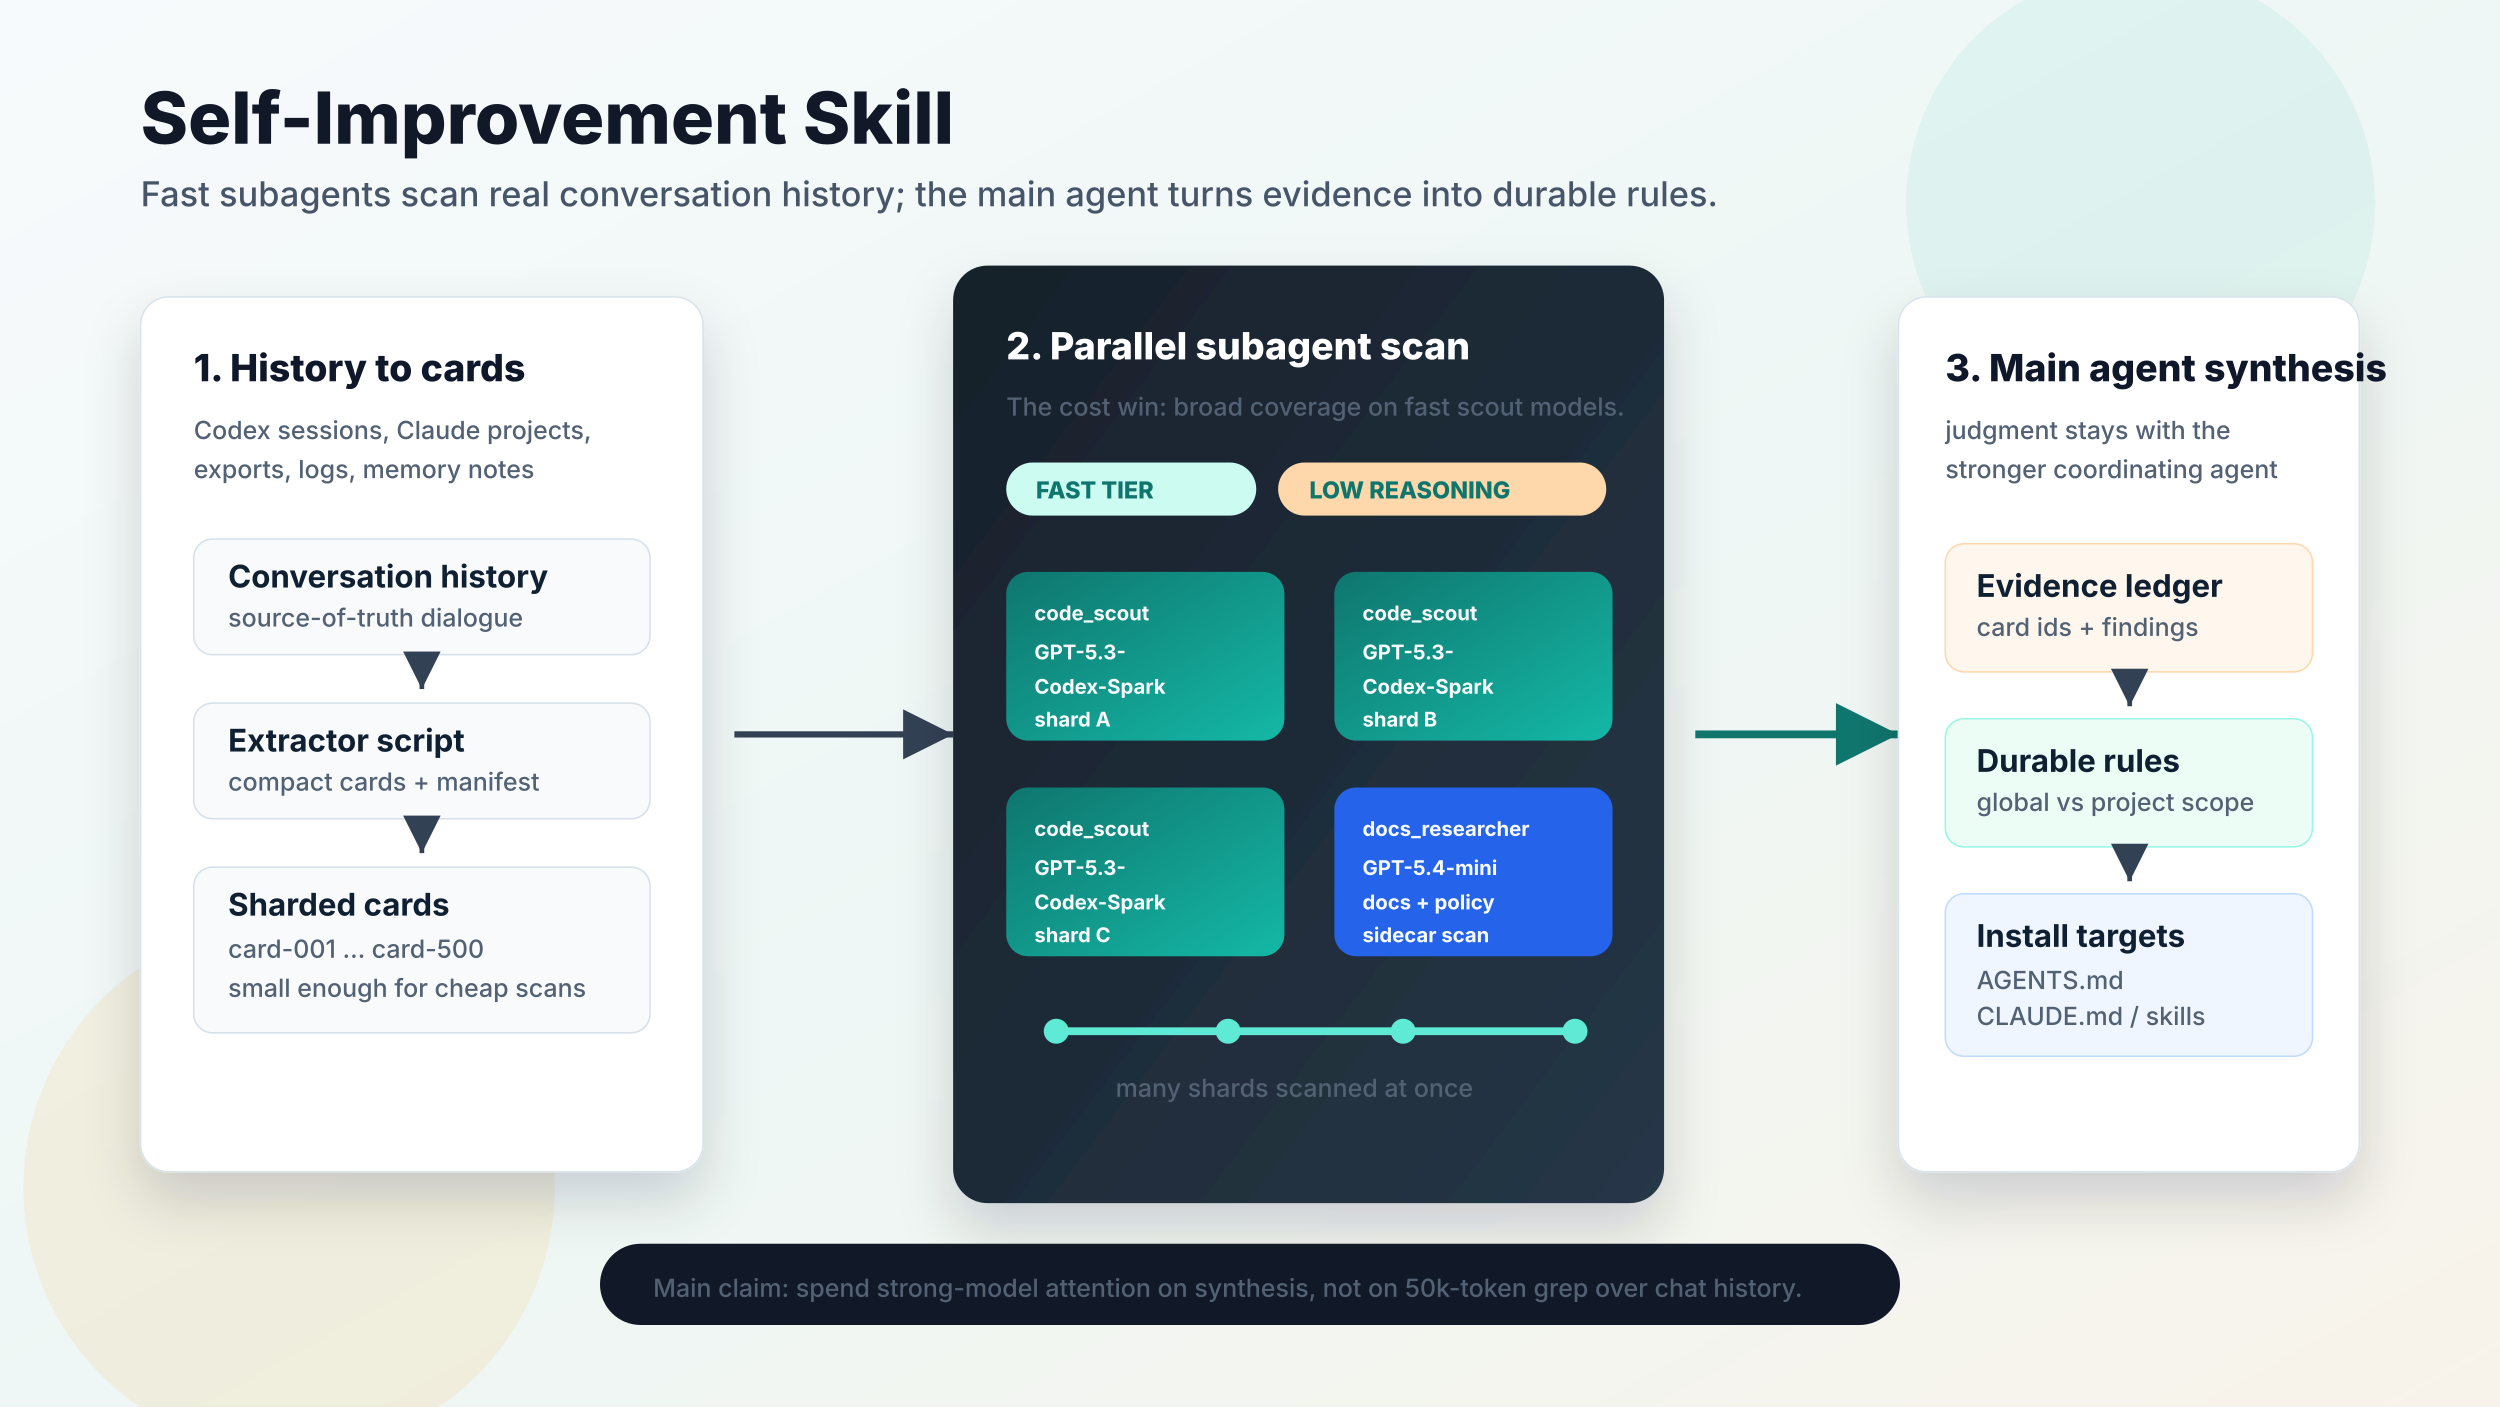
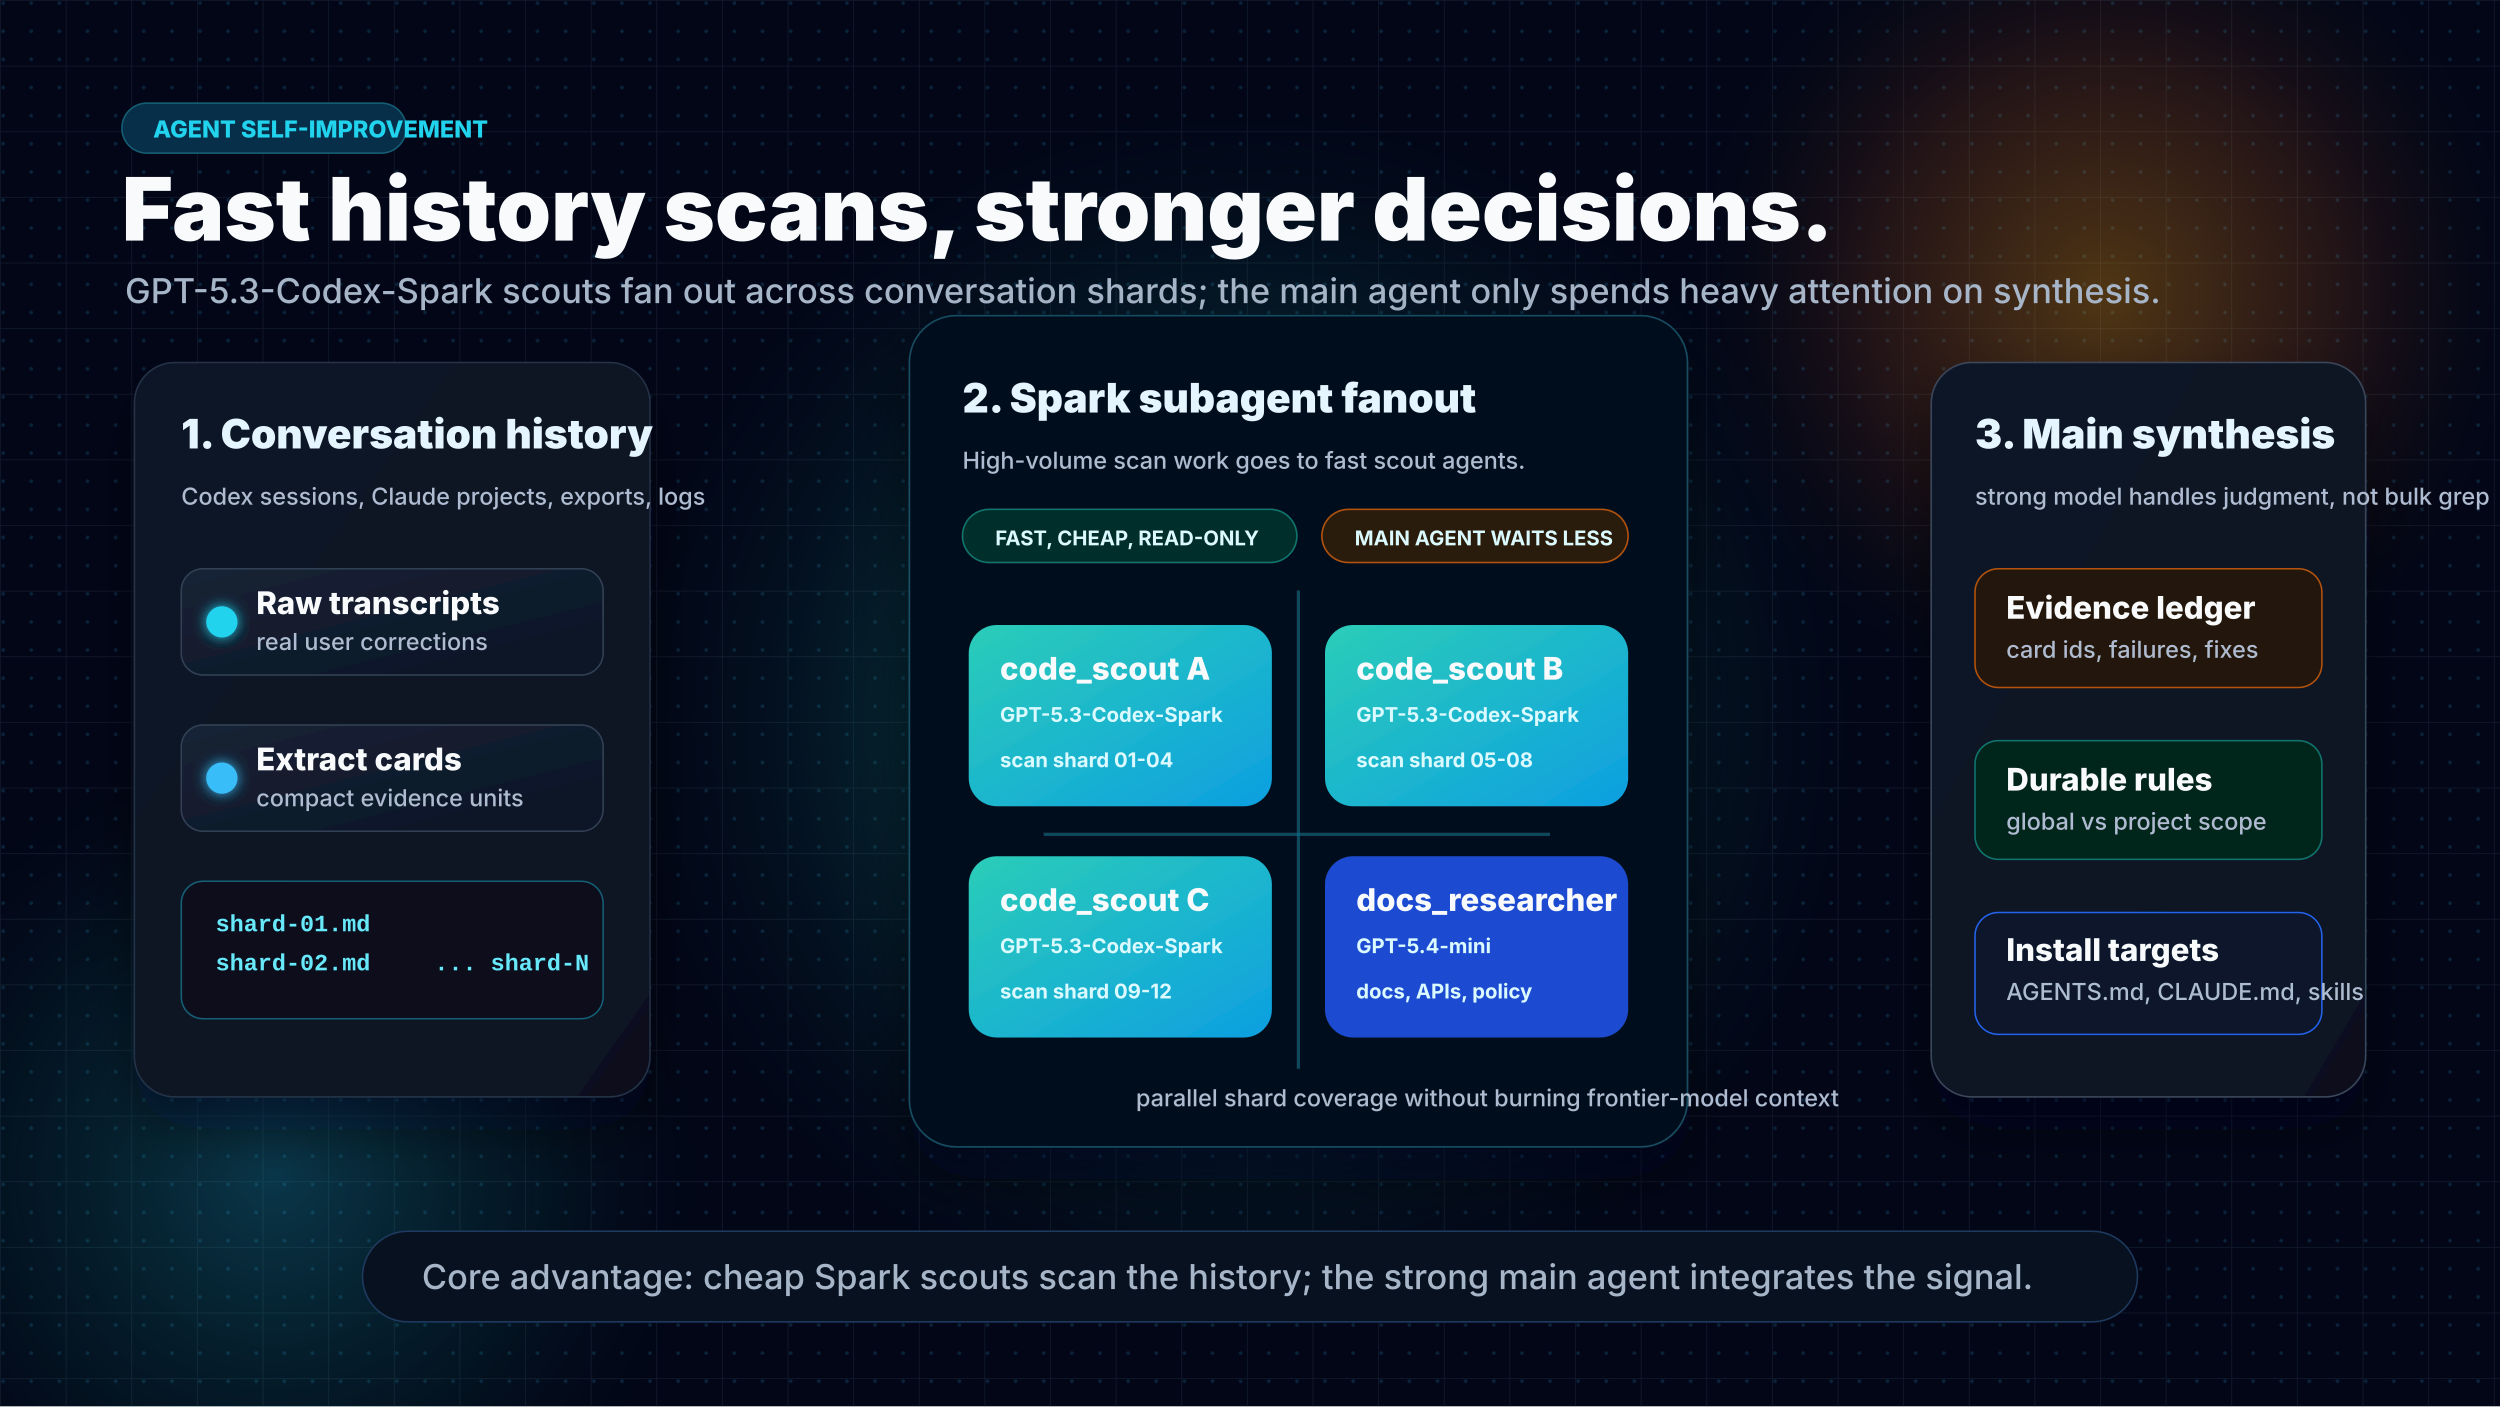
<svg xmlns="http://www.w3.org/2000/svg" width="1600" height="900" viewBox="0 0 1600 900" role="img" aria-labelledby="title desc">
  <defs>
-     <linearGradient id="bg" x1="0" y1="0" x2="1" y2="1">
-       <stop offset="0" stop-color="#f7fafc" />
-       <stop offset="0.52" stop-color="#eef7f5" />
-       <stop offset="1" stop-color="#f8f3ea" />
+     <radialGradient id="haloA" cx="50%" cy="50%" r="55%">
+       <stop offset="0" stop-color="#22d3ee" stop-opacity="0.38" />
+       <stop offset="0.55" stop-color="#14b8a6" stop-opacity="0.14" />
+       <stop offset="1" stop-color="#020617" stop-opacity="0" />
+     </radialGradient>
+     <radialGradient id="haloB" cx="50%" cy="50%" r="55%">
+       <stop offset="0" stop-color="#f59e0b" stop-opacity="0.32" />
+       <stop offset="0.55" stop-color="#f97316" stop-opacity="0.12" />
+       <stop offset="1" stop-color="#020617" stop-opacity="0" />
+     </radialGradient>
+     <linearGradient id="panel" x1="0" y1="0" x2="1" y2="1">
+       <stop offset="0" stop-color="#101827" />
+       <stop offset="1" stop-color="#07111f" />
    </linearGradient>
-     <linearGradient id="dark" x1="0" y1="0" x2="1" y2="1">
-       <stop offset="0" stop-color="#17202a" />
-       <stop offset="1" stop-color="#263747" />
+     <linearGradient id="card" x1="0" y1="0" x2="1" y2="1">
+       <stop offset="0" stop-color="#162235" />
+       <stop offset="1" stop-color="#0c1524" />
    </linearGradient>
    <linearGradient id="spark" x1="0" y1="0" x2="1" y2="1">
-       <stop offset="0" stop-color="#0f766e" />
-       <stop offset="1" stop-color="#14b8a6" />
+       <stop offset="0" stop-color="#2dd4bf" />
+       <stop offset="1" stop-color="#0ea5e9" />
    </linearGradient>
-     <linearGradient id="warm" x1="0" y1="0" x2="1" y2="1">
-       <stop offset="0" stop-color="#f59e0b" />
-       <stop offset="1" stop-color="#f97316" />
+     <linearGradient id="orange" x1="0" y1="0" x2="1" y2="1">
+       <stop offset="0" stop-color="#fbbf24" />
+       <stop offset="1" stop-color="#fb7185" />
    </linearGradient>
-     <filter id="shadow" x="-15%" y="-20%" width="130%" height="150%">
-       <feDropShadow dx="0" dy="18" stdDeviation="18" flood-color="#0f172a" flood-opacity="0.16" />
+     <pattern id="grid" width="42" height="42" patternUnits="userSpaceOnUse">
+       <path d="M42 0H0v42" fill="none" stroke="#1e293b" stroke-width="1" opacity="0.55" />
+     </pattern>
+     <pattern id="dots" width="18" height="18" patternUnits="userSpaceOnUse">
+       <circle cx="2" cy="2" r="1.2" fill="#38bdf8" opacity="0.24" />
+     </pattern>
+     <filter id="softShadow" x="-20%" y="-20%" width="140%" height="150%">
+       <feDropShadow dx="0" dy="20" stdDeviation="18" flood-color="#000814" flood-opacity="0.45" />
    </filter>
-     <marker id="arrow" viewBox="0 0 12 12" refX="10" refY="6" markerWidth="12" markerHeight="12" orient="auto-start-reverse">
-       <path d="M2,2 L10,6 L2,10 Z" fill="#334155" />
+     <filter id="glow" x="-40%" y="-40%" width="180%" height="180%">
+       <feGaussianBlur stdDeviation="4" result="coloredBlur" />
+       <feMerge>
+         <feMergeNode in="coloredBlur" />
+         <feMergeNode in="SourceGraphic" />
+       </feMerge>
+     </filter>
+     <marker id="arrowCyan" viewBox="0 0 12 12" refX="10" refY="6" markerWidth="12" markerHeight="12" orient="auto">
+       <path d="M2,2 L10,6 L2,10 Z" fill="#22d3ee" />
    </marker>
-     <marker id="arrow-teal" viewBox="0 0 12 12" refX="10" refY="6" markerWidth="12" markerHeight="12" orient="auto-start-reverse">
-       <path d="M2,2 L10,6 L2,10 Z" fill="#0f766e" />
+     <marker id="arrowOrange" viewBox="0 0 12 12" refX="10" refY="6" markerWidth="12" markerHeight="12" orient="auto">
+       <path d="M2,2 L10,6 L2,10 Z" fill="#f59e0b" />
    </marker>
    <style>
-       .title { font: 800 46px Inter, ui-sans-serif, system-ui, -apple-system, BlinkMacSystemFont, "Segoe UI", sans-serif; fill: #111827; letter-spacing: 0; }
-       .subtitle { font: 500 22px Inter, ui-sans-serif, system-ui, -apple-system, BlinkMacSystemFont, "Segoe UI", sans-serif; fill: #475569; letter-spacing: 0; }
-       .section { font: 800 24px Inter, ui-sans-serif, system-ui, -apple-system, BlinkMacSystemFont, "Segoe UI", sans-serif; fill: #0f172a; letter-spacing: 0; }
-       .label { font: 700 20px Inter, ui-sans-serif, system-ui, -apple-system, BlinkMacSystemFont, "Segoe UI", sans-serif; fill: #102033; letter-spacing: 0; }
-       .small { font: 500 16px Inter, ui-sans-serif, system-ui, -apple-system, BlinkMacSystemFont, "Segoe UI", sans-serif; fill: #526173; letter-spacing: 0; }
-       .mini { font: 700 13px Inter, ui-sans-serif, system-ui, -apple-system, BlinkMacSystemFont, "Segoe UI", sans-serif; fill: #f8fafc; letter-spacing: 0; }
-       .badge { font: 800 15px Inter, ui-sans-serif, system-ui, -apple-system, BlinkMacSystemFont, "Segoe UI", sans-serif; fill: #0f766e; letter-spacing: 0; }
-       .white { fill: #fff; }
+       .h1 { font: 850 56px Inter, ui-sans-serif, system-ui, -apple-system, BlinkMacSystemFont, "Segoe UI", sans-serif; fill: #f8fafc; letter-spacing: 0; }
+       .sub { font: 500 22px Inter, ui-sans-serif, system-ui, -apple-system, BlinkMacSystemFont, "Segoe UI", sans-serif; fill: #a7b5c8; letter-spacing: 0; }
+       .kicker { font: 800 15px Inter, ui-sans-serif, system-ui, -apple-system, BlinkMacSystemFont, "Segoe UI", sans-serif; fill: #22d3ee; letter-spacing: 0; }
+       .stage { font: 850 26px Inter, ui-sans-serif, system-ui, -apple-system, BlinkMacSystemFont, "Segoe UI", sans-serif; fill: #e5f5ff; letter-spacing: 0; }
+       .label { font: 760 20px Inter, ui-sans-serif, system-ui, -apple-system, BlinkMacSystemFont, "Segoe UI", sans-serif; fill: #f8fafc; letter-spacing: 0; }
+       .small { font: 500 15px Inter, ui-sans-serif, system-ui, -apple-system, BlinkMacSystemFont, "Segoe UI", sans-serif; fill: #aebbd0; letter-spacing: 0; }
+       .tiny { font: 750 13px Inter, ui-sans-serif, system-ui, -apple-system, BlinkMacSystemFont, "Segoe UI", sans-serif; fill: #dbfaff; letter-spacing: 0; }
+       .mono { font: 750 15px "SFMono-Regular", Consolas, "Liberation Mono", monospace; fill: #67e8f9; letter-spacing: 0; }
    </style>
  </defs>
-   <rect width="1600" height="900" rx="0" fill="url(#bg)" />
-   <circle cx="1370" cy="130" r="150" fill="#14b8a6" opacity="0.08" />
-   <circle cx="185" cy="760" r="170" fill="#f59e0b" opacity="0.10" />
-   <text x="90" y="92" class="title">Self-Improvement Skill</text>
-   <text x="90" y="132" class="subtitle">Fast subagents scan real conversation history; the main agent turns evidence into durable rules.</text>
-   <g transform="translate(90 190)">
-     <rect x="0" y="0" width="360" height="560" rx="18" fill="#ffffff" stroke="#d8e2ea" filter="url(#shadow)" />
-     <text x="34" y="54" class="section">1. History to cards</text>
-     <text x="34" y="91" class="small">Codex sessions, Claude projects,</text>
-     <text x="34" y="116" class="small">exports, logs, memory notes</text>
-     <g transform="translate(34 155)">
-       <rect x="0" y="0" width="292" height="74" rx="12" fill="#f8fafc" stroke="#d7e0ea" />
-       <text x="22" y="31" class="label">Conversation history</text>
-       <text x="22" y="56" class="small">source-of-truth dialogue</text>
+   <rect width="1600" height="900" fill="#020617" />
+   <rect width="1600" height="900" fill="url(#grid)" />
+   <rect width="1600" height="900" fill="url(#dots)" opacity="0.65" />
+   <circle cx="796" cy="462" r="390" fill="url(#haloA)" />
+   <circle cx="1348" cy="188" r="260" fill="url(#haloB)" />
+   <circle cx="176" cy="752" r="270" fill="url(#haloA)" opacity="0.62" />
+   <g transform="translate(78 66)">
+     <rect x="0" y="0" width="182" height="32" rx="16" fill="#082f49" stroke="#155e75" />
+     <text x="20" y="22" class="kicker">AGENT SELF-IMPROVEMENT</text>
+     <text x="0" y="88" class="h1">Fast history scans, stronger decisions.</text>
+     <text x="2" y="128" class="sub">GPT-5.3-Codex-Spark scouts fan out across conversation shards; the main agent only spends heavy attention on synthesis.</text>
+   </g>
+   <g transform="translate(86 232)" filter="url(#softShadow)">
+     <rect x="0" y="0" width="330" height="470" rx="26" fill="url(#panel)" stroke="#253247" />
+     <text x="30" y="55" class="stage">1. Conversation history</text>
+     <text x="30" y="91" class="small">Codex sessions, Claude projects, exports, logs</text>
+     <g transform="translate(30 132)">
+       <rect x="0" y="0" width="270" height="68" rx="14" fill="url(#card)" stroke="#334155" />
+       <circle cx="26" cy="34" r="10" fill="#22d3ee" filter="url(#glow)" />
+       <text x="48" y="29" class="label">Raw transcripts</text>
+       <text x="48" y="52" class="small">real user corrections</text>
    </g>
-     <g transform="translate(34 260)">
-       <rect x="0" y="0" width="292" height="74" rx="12" fill="#f8fafc" stroke="#d7e0ea" />
-       <text x="22" y="31" class="label">Extractor script</text>
-       <text x="22" y="56" class="small">compact cards + manifest</text>
+     <g transform="translate(30 232)">
+       <rect x="0" y="0" width="270" height="68" rx="14" fill="url(#card)" stroke="#334155" />
+       <circle cx="26" cy="34" r="10" fill="#38bdf8" filter="url(#glow)" />
+       <text x="48" y="29" class="label">Extract cards</text>
+       <text x="48" y="52" class="small">compact evidence units</text>
    </g>
-     <g transform="translate(34 365)">
-       <rect x="0" y="0" width="292" height="106" rx="12" fill="#f8fafc" stroke="#d7e0ea" />
-       <text x="22" y="31" class="label">Sharded cards</text>
-       <text x="22" y="58" class="small">card-001 ... card-500</text>
-       <text x="22" y="83" class="small">small enough for cheap scans</text>
+     <g transform="translate(30 332)">
+       <rect x="0" y="0" width="270" height="88" rx="14" fill="#08111f" stroke="#155e75" />
+       <text x="22" y="32" class="mono">shard-01.md</text>
+       <text x="22" y="57" class="mono">shard-02.md</text>
+       <text x="162" y="57" class="mono">... shard-N</text>
    </g>
-     <path d="M180 231 L180 251" stroke="#334155" stroke-width="3" marker-end="url(#arrow)" />
-     <path d="M180 336 L180 356" stroke="#334155" stroke-width="3" marker-end="url(#arrow)" />
+     <path d="M165 206 L165 224" stroke="#22d3ee" stroke-width="4" marker-end="url(#arrowCyan)" filter="url(#glow)" />
+     <path d="M165 306 L165 324" stroke="#22d3ee" stroke-width="4" marker-end="url(#arrowCyan)" filter="url(#glow)" />
  </g>
-   <path d="M470 470 C535 470, 555 470, 610 470" fill="none" stroke="#334155" stroke-width="4" marker-end="url(#arrow)" />
-   <g transform="translate(610 170)">
-     <rect x="0" y="0" width="455" height="600" rx="22" fill="url(#dark)" filter="url(#shadow)" />
-     <text x="34" y="60" class="section white">2. Parallel subagent scan</text>
-     <text x="34" y="96" class="small" fill="#dbeafe">The cost win: broad coverage on fast scout models.</text>
-     <rect x="34" y="126" width="160" height="34" rx="17" fill="#ccfbf1" />
-     <text x="53" y="149" class="badge">FAST TIER</text>
-     <rect x="208" y="126" width="210" height="34" rx="17" fill="#fed7aa" />
-     <text x="228" y="149" class="badge" fill="#9a3412">LOW REASONING</text>
-     <g transform="translate(34 196)">
-       <rect x="0" y="0" width="178" height="108" rx="14" fill="url(#spark)" />
-       <text x="18" y="31" class="mini">code_scout</text>
-       <text x="18" y="56" class="mini">GPT-5.3-</text>
-       <text x="18" y="78" class="mini">Codex-Spark</text>
-       <text x="18" y="99" class="mini">shard A</text>
+   <path d="M426 468 C494 468 516 468 582 468" fill="none" stroke="#22d3ee" stroke-width="5" marker-end="url(#arrowCyan)" filter="url(#glow)" />
+   <g transform="translate(582 202)" filter="url(#softShadow)">
+     <rect x="0" y="0" width="498" height="532" rx="30" fill="#06111f" stroke="#164e63" />
+     <text x="34" y="62" class="stage">2. Spark subagent fanout</text>
+     <text x="34" y="98" class="small">High-volume scan work goes to fast scout agents.</text>
+     <rect x="34" y="124" width="214" height="34" rx="17" fill="#052e2b" stroke="#0f766e" />
+     <text x="55" y="147" class="tiny">FAST, CHEAP, READ-ONLY</text>
+     <rect x="264" y="124" width="196" height="34" rx="17" fill="#2b1d07" stroke="#b45309" />
+     <text x="285" y="147" class="tiny" fill="#fed7aa">MAIN AGENT WAITS LESS</text>
+     <g transform="translate(38 198)">
+       <rect x="0" y="0" width="194" height="116" rx="18" fill="url(#spark)" opacity="0.96" />
+       <text x="20" y="35" class="label">code_scout A</text>
+       <text x="20" y="62" class="tiny">GPT-5.3-Codex-Spark</text>
+       <text x="20" y="91" class="tiny">scan shard 01-04</text>
    </g>
-     <g transform="translate(244 196)">
-       <rect x="0" y="0" width="178" height="108" rx="14" fill="url(#spark)" />
-       <text x="18" y="31" class="mini">code_scout</text>
-       <text x="18" y="56" class="mini">GPT-5.3-</text>
-       <text x="18" y="78" class="mini">Codex-Spark</text>
-       <text x="18" y="99" class="mini">shard B</text>
+     <g transform="translate(266 198)">
+       <rect x="0" y="0" width="194" height="116" rx="18" fill="url(#spark)" opacity="0.96" />
+       <text x="20" y="35" class="label">code_scout B</text>
+       <text x="20" y="62" class="tiny">GPT-5.3-Codex-Spark</text>
+       <text x="20" y="91" class="tiny">scan shard 05-08</text>
    </g>
-     <g transform="translate(34 334)">
-       <rect x="0" y="0" width="178" height="108" rx="14" fill="url(#spark)" />
-       <text x="18" y="31" class="mini">code_scout</text>
-       <text x="18" y="56" class="mini">GPT-5.3-</text>
-       <text x="18" y="78" class="mini">Codex-Spark</text>
-       <text x="18" y="99" class="mini">shard C</text>
+     <g transform="translate(38 346)">
+       <rect x="0" y="0" width="194" height="116" rx="18" fill="url(#spark)" opacity="0.96" />
+       <text x="20" y="35" class="label">code_scout C</text>
+       <text x="20" y="62" class="tiny">GPT-5.3-Codex-Spark</text>
+       <text x="20" y="91" class="tiny">scan shard 09-12</text>
    </g>
-     <g transform="translate(244 334)">
-       <rect x="0" y="0" width="178" height="108" rx="14" fill="#2563eb" />
-       <text x="18" y="31" class="mini">docs_researcher</text>
-       <text x="18" y="56" class="mini">GPT-5.4-mini</text>
-       <text x="18" y="78" class="mini">docs + policy</text>
-       <text x="18" y="99" class="mini">sidecar scan</text>
+     <g transform="translate(266 346)">
+       <rect x="0" y="0" width="194" height="116" rx="18" fill="#1d4ed8" opacity="0.96" />
+       <text x="20" y="35" class="label">docs_researcher</text>
+       <text x="20" y="62" class="tiny">GPT-5.4-mini</text>
+       <text x="20" y="91" class="tiny">docs, APIs, policy</text>
    </g>
-     <g transform="translate(66 490)">
-       <path d="M0 0 L332 0" stroke="#5eead4" stroke-width="5" stroke-linecap="round" />
-       <circle cx="0" cy="0" r="8" fill="#5eead4" />
-       <circle cx="110" cy="0" r="8" fill="#5eead4" />
-       <circle cx="222" cy="0" r="8" fill="#5eead4" />
-       <circle cx="332" cy="0" r="8" fill="#5eead4" />
-       <text x="38" y="42" class="small" fill="#dffcf8">many shards scanned at once</text>
+     <path d="M249 176 L249 482" stroke="#0e7490" stroke-width="2" opacity="0.55" />
+     <path d="M86 332 L410 332" stroke="#0e7490" stroke-width="2" opacity="0.55" />
+     <text x="145" y="506" class="small">parallel shard coverage without burning frontier-model context</text>
+   </g>
+   <path d="M1092 468 C1160 468 1180 468 1236 468" fill="none" stroke="#f59e0b" stroke-width="5" marker-end="url(#arrowOrange)" filter="url(#glow)" />
+   <g transform="translate(1236 232)" filter="url(#softShadow)">
+     <rect x="0" y="0" width="278" height="470" rx="26" fill="url(#panel)" stroke="#3b465a" />
+     <text x="28" y="55" class="stage">3. Main synthesis</text>
+     <text x="28" y="91" class="small">strong model handles judgment, not bulk grep</text>
+     <g transform="translate(28 132)">
+       <rect x="0" y="0" width="222" height="76" rx="15" fill="#241707" stroke="#b45309" />
+       <text x="20" y="32" class="label">Evidence ledger</text>
+       <text x="20" y="57" class="small">card ids, failures, fixes</text>
    </g>
+     <g transform="translate(28 242)">
+       <rect x="0" y="0" width="222" height="76" rx="15" fill="#06251e" stroke="#0f766e" />
+       <text x="20" y="32" class="label">Durable rules</text>
+       <text x="20" y="57" class="small">global vs project scope</text>
+     </g>
+     <g transform="translate(28 352)">
+       <rect x="0" y="0" width="222" height="78" rx="15" fill="#07172b" stroke="#2563eb" />
+       <text x="20" y="31" class="label">Install targets</text>
+       <text x="20" y="56" class="small">AGENTS.md, CLAUDE.md, skills</text>
+     </g>
+     <path d="M139 212 L139 234" stroke="#f59e0b" stroke-width="4" marker-end="url(#arrowOrange)" filter="url(#glow)" />
+     <path d="M139 322 L139 344" stroke="#f59e0b" stroke-width="4" marker-end="url(#arrowOrange)" filter="url(#glow)" />
  </g>
-   <path d="M1085 470 C1148 470, 1165 470, 1215 470" fill="none" stroke="#0f766e" stroke-width="5" marker-end="url(#arrow-teal)" />
-   <g transform="translate(1215 190)">
-     <rect x="0" y="0" width="295" height="560" rx="18" fill="#ffffff" stroke="#d8e2ea" filter="url(#shadow)" />
-     <text x="30" y="54" class="section">3. Main agent synthesis</text>
-     <text x="30" y="91" class="small">judgment stays with the</text>
-     <text x="30" y="116" class="small">stronger coordinating agent</text>
-     <g transform="translate(30 158)">
-       <rect x="0" y="0" width="235" height="82" rx="12" fill="#fff7ed" stroke="#fed7aa" />
-       <text x="20" y="34" class="label">Evidence ledger</text>
-       <text x="20" y="59" class="small">card ids + findings</text>
-     </g>
-     <g transform="translate(30 270)">
-       <rect x="0" y="0" width="235" height="82" rx="12" fill="#ecfdf5" stroke="#99f6e4" />
-       <text x="20" y="34" class="label">Durable rules</text>
-       <text x="20" y="59" class="small">global vs project scope</text>
-     </g>
-     <g transform="translate(30 382)">
-       <rect x="0" y="0" width="235" height="104" rx="12" fill="#eff6ff" stroke="#bfdbfe" />
-       <text x="20" y="34" class="label">Install targets</text>
-       <text x="20" y="61" class="small">AGENTS.md</text>
-       <text x="20" y="84" class="small">CLAUDE.md / skills</text>
-     </g>
-     <path d="M148 242 L148 262" stroke="#334155" stroke-width="3" marker-end="url(#arrow)" />
-     <path d="M148 354 L148 374" stroke="#334155" stroke-width="3" marker-end="url(#arrow)" />
-   </g>
-   <g transform="translate(384 796)">
-     <rect x="0" y="0" width="832" height="52" rx="26" fill="#111827" />
-     <text x="34" y="34" class="small" fill="#f8fafc">Main claim: spend strong-model attention on synthesis, not on 50k-token grep over chat history.</text>
+   <g transform="translate(232 788)">
+     <rect x="0" y="0" width="1136" height="58" rx="29" fill="#07111f" stroke="#1e3a5f" />
+     <text x="38" y="37" class="sub" fill="#d6edf7">Core advantage: cheap Spark scouts scan the history; the strong main agent integrates the signal.</text>
  </g>
</svg>
